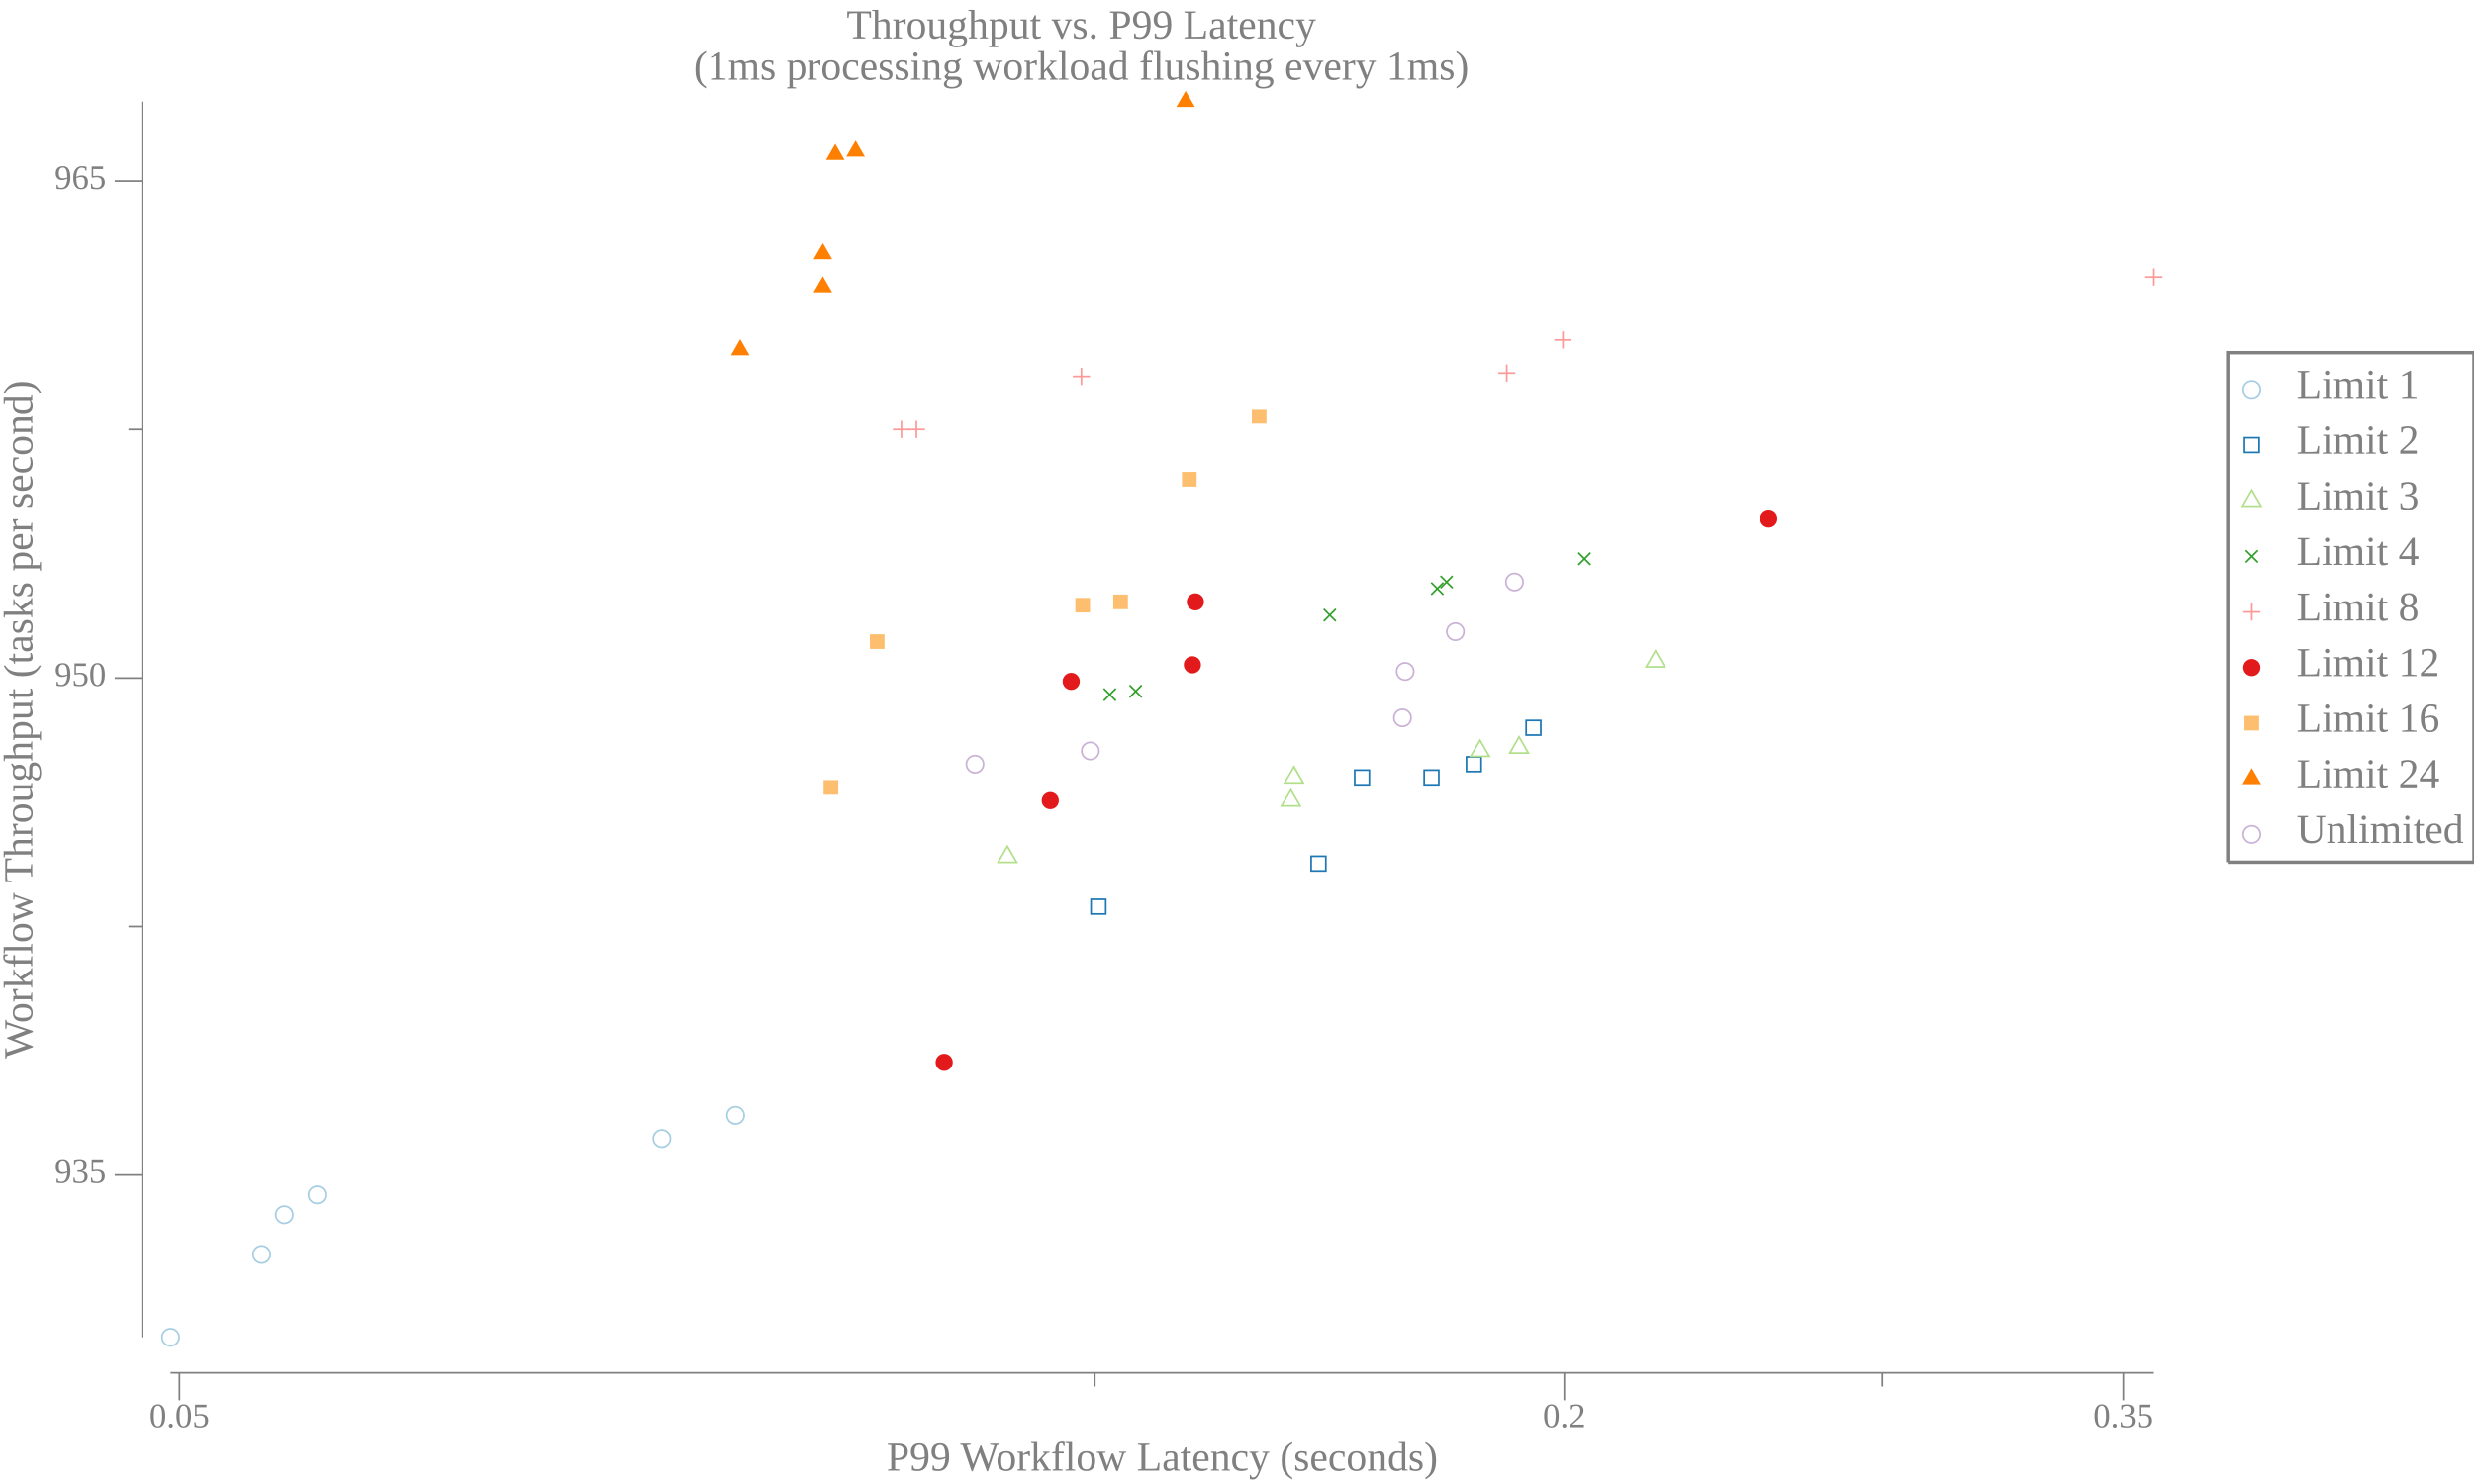
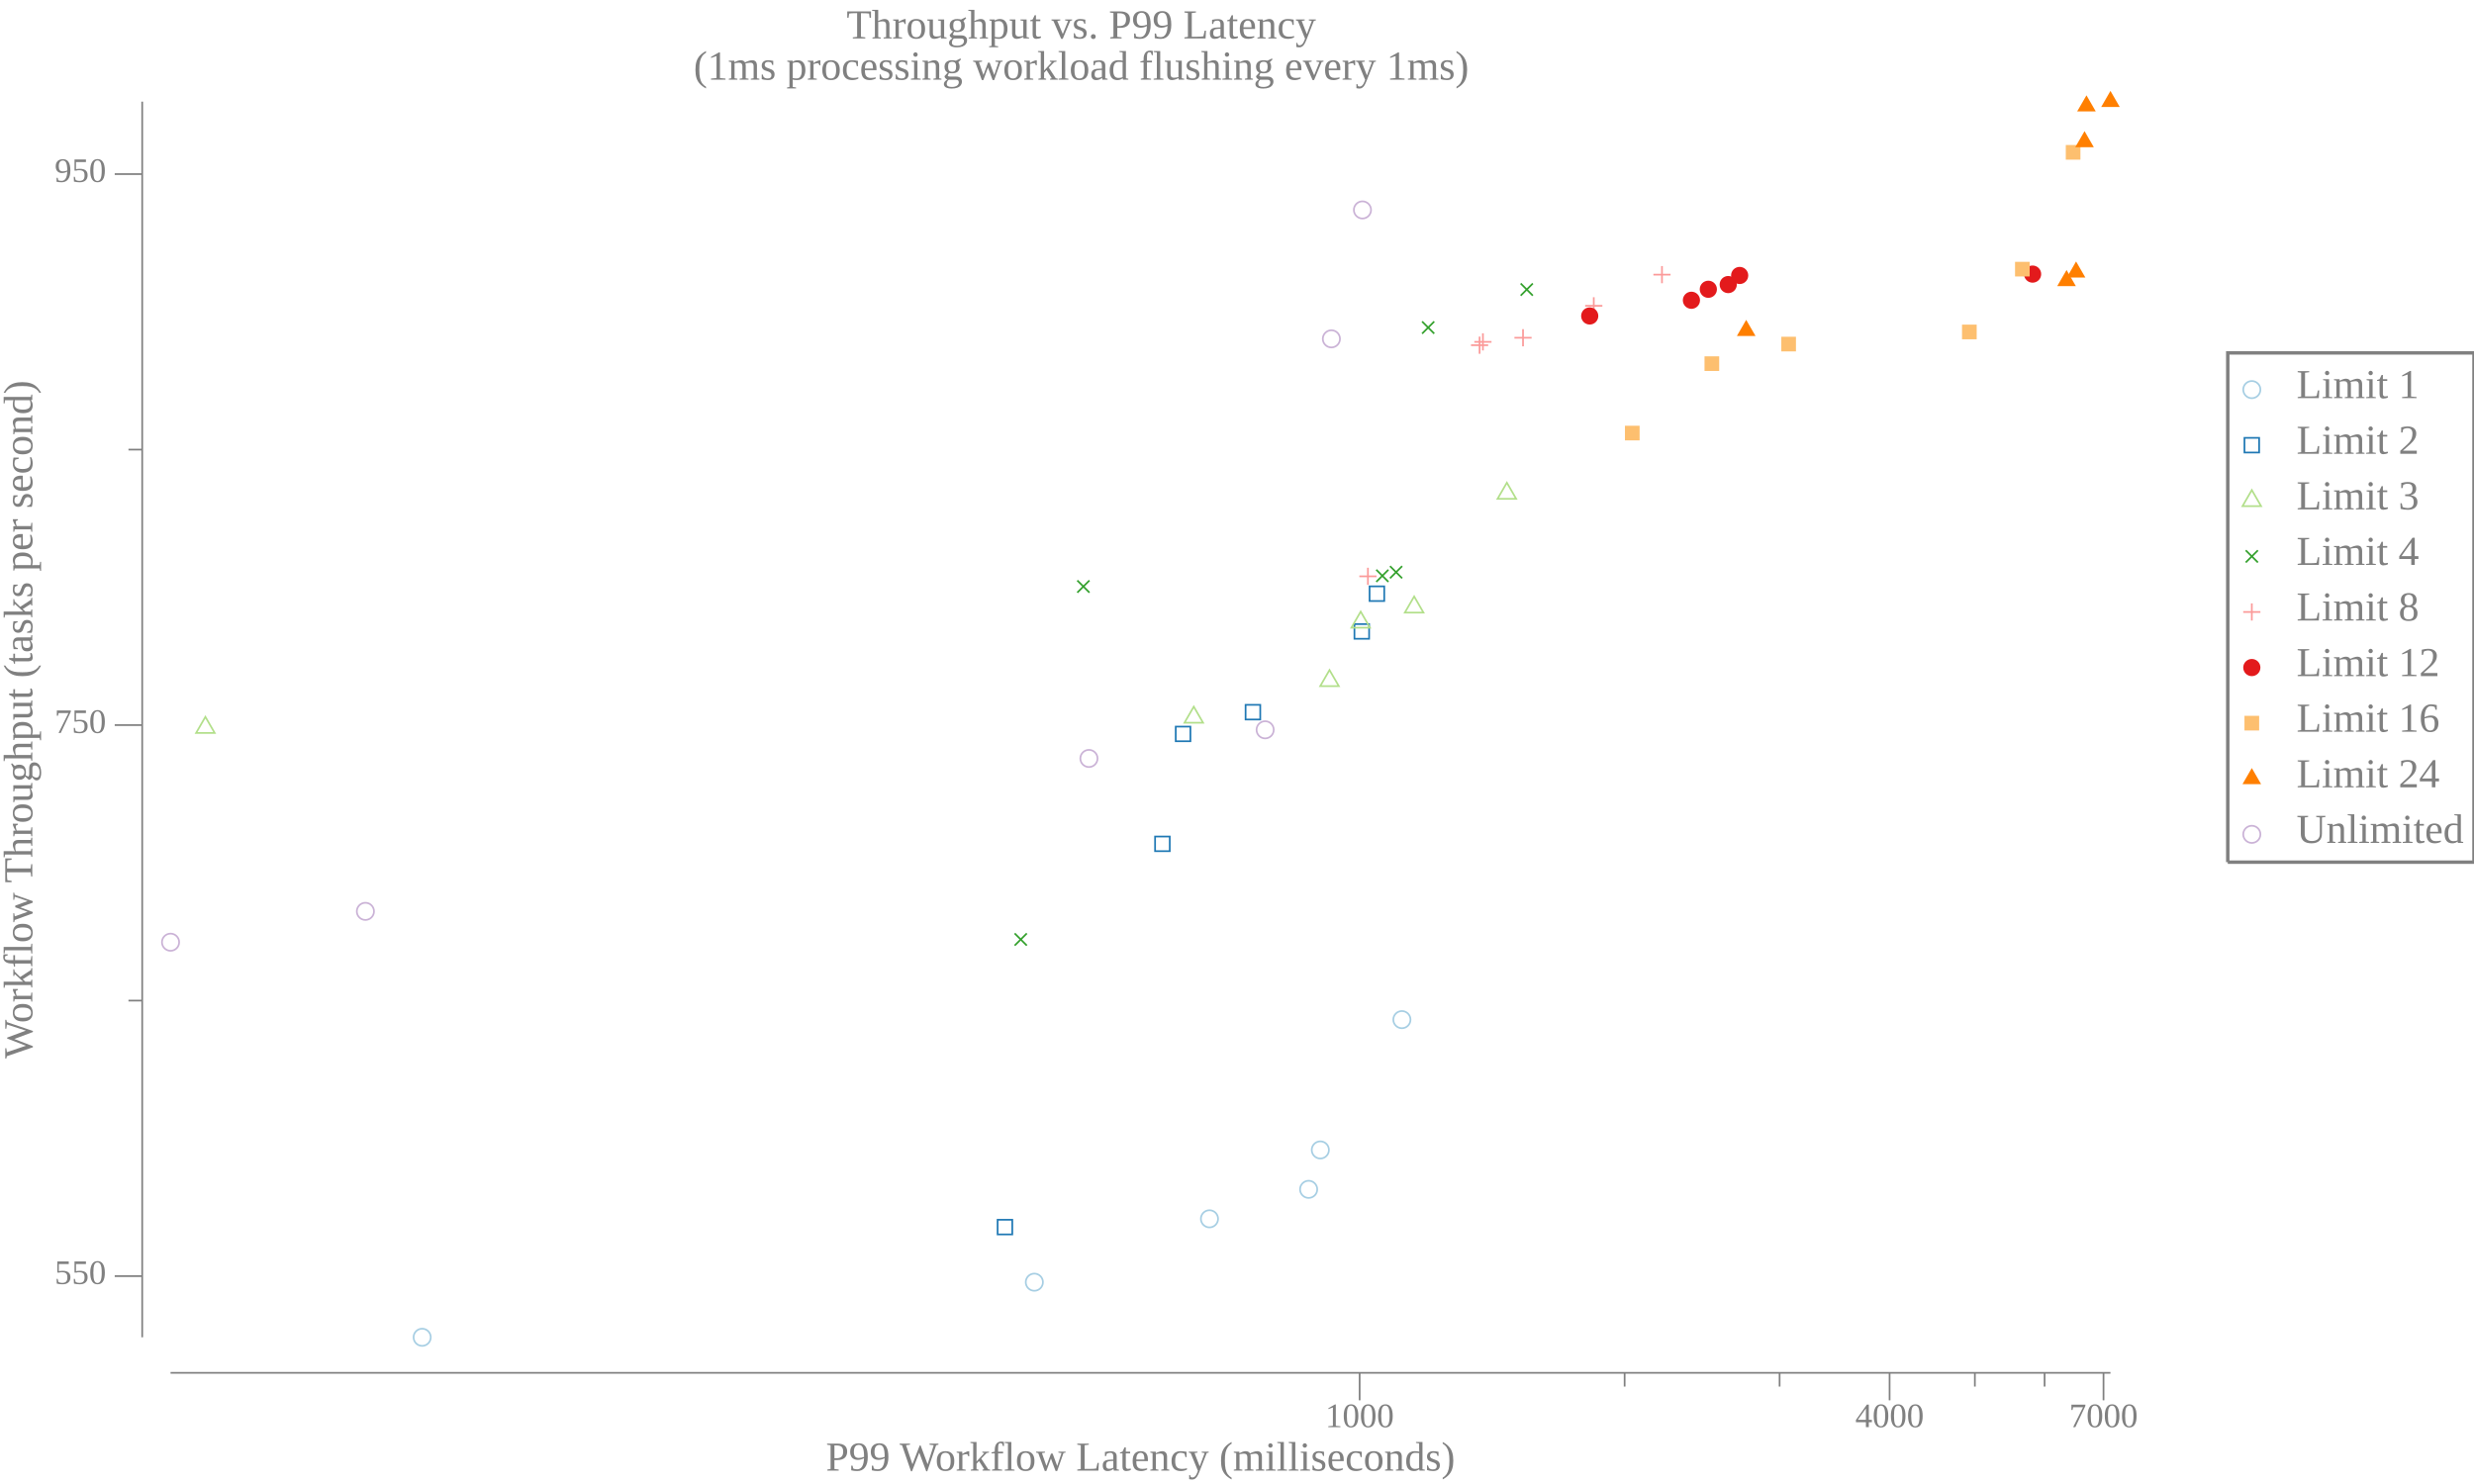
<svg xmlns="http://www.w3.org/2000/svg" width="720pt" height="432pt" viewBox="0 0 720 432">
  <g transform="scale(1, -1) translate(0, -432)">
    <path d="M657.84,318.58A2.5,2.5 0 1 1 652.84,318.58A2.5,2.5 0 1 1 657.84,318.58Z" style="fill:none;stroke:#A6CEE3;stroke-width:0.5" />
    <text x="668.34" y="-316.1" transform="scale(1, -1)" style="font-family:Liberation Serif;font-variant:normal;font-weight:normal;font-style:normal;font-size:12px;fill:#808080">Limit 1</text>
    <path d="M653.2,300.27L657.47,300.27L657.47,304.54L653.2,304.54Z" style="fill:none;stroke:#1F78B4;stroke-width:0.5" />
    <text x="668.34" y="-299.91" transform="scale(1, -1)" style="font-family:Liberation Serif;font-variant:normal;font-weight:normal;font-style:normal;font-size:12px;fill:#808080">Limit 2</text>
    <path d="M655.34,289.34L652.63,284.66L658.04,284.66Z" style="fill:none;stroke:#B2DF8A;stroke-width:0.5" />
    <text x="668.34" y="-283.73" transform="scale(1, -1)" style="font-family:Liberation Serif;font-variant:normal;font-weight:normal;font-style:normal;font-size:12px;fill:#808080">Limit 3</text>
    <path d="M653.57,268.27L657.11,271.8" style="fill:none;stroke:#33A02C;stroke-width:0.5" />
    <path d="M653.57,271.8L657.11,268.27" style="fill:none;stroke:#33A02C;stroke-width:0.5" />
    <text x="668.34" y="-267.55" transform="scale(1, -1)" style="font-family:Liberation Serif;font-variant:normal;font-weight:normal;font-style:normal;font-size:12px;fill:#808080">Limit 4</text>
    <path d="M655.34,256.35L655.34,251.35" style="fill:none;stroke:#FB9A99;stroke-width:0.5" />
    <path d="M652.84,253.85L657.84,253.85" style="fill:none;stroke:#FB9A99;stroke-width:0.5" />
    <text x="668.34" y="-251.36" transform="scale(1, -1)" style="font-family:Liberation Serif;font-variant:normal;font-weight:normal;font-style:normal;font-size:12px;fill:#808080">Limit 8</text>
    <path d="M657.84,237.67A2.5,2.5 0 1 1 652.84,237.67A2.5,2.5 0 1 1 657.84,237.67Z" style="fill:#E31A1C" />
    <text x="668.34" y="-235.18" transform="scale(1, -1)" style="font-family:Liberation Serif;font-variant:normal;font-weight:normal;font-style:normal;font-size:12px;fill:#808080">Limit 12</text>
    <path d="M653.2,219.35L657.47,219.35L657.47,223.62L653.2,223.62Z" style="fill:#FDBF6F" />
    <text x="668.34" y="-219" transform="scale(1, -1)" style="font-family:Liberation Serif;font-variant:normal;font-weight:normal;font-style:normal;font-size:12px;fill:#808080">Limit 16</text>
    <path d="M655.34,208.42L652.63,203.74L658.04,203.74Z" style="fill:#FF7F00" />
    <text x="668.34" y="-202.81" transform="scale(1, -1)" style="font-family:Liberation Serif;font-variant:normal;font-weight:normal;font-style:normal;font-size:12px;fill:#808080">Limit 24</text>
    <path d="M657.84,189.12A2.5,2.5 0 1 1 652.84,189.12A2.5,2.5 0 1 1 657.84,189.12Z" style="fill:none;stroke:#CAB2D6;stroke-width:0.5" />
    <text x="668.34" y="-186.63" transform="scale(1, -1)" style="font-family:Liberation Serif;font-variant:normal;font-weight:normal;font-style:normal;font-size:12px;fill:#808080">Unlimited</text>
    <path d="M648.34,181.02L648.34,329.27L720,329.27L720,181.02L648.34,181.02" style="fill:none;stroke:#808080" />
    <path d="M0,0L629.34,0L629.34,432L0,432Z" style="fill:#-8000000000000000-8000000000000000-8000000000000000;fill-opacity:0" />
    <text x="246.35" y="-420.81" transform="scale(1, -1)" style="font-family:Liberation Serif;font-variant:normal;font-weight:normal;font-style:normal;font-size:12px;fill:#808080">Throughput vs. P99 Latency</text>
    <text x="201.86" y="-408.81" transform="scale(1, -1)" style="font-family:Liberation Serif;font-variant:normal;font-weight:normal;font-style:normal;font-size:12px;fill:#808080">(1ms processing workload flushing every 1ms)</text>
-     <text x="258.02" y="-3.902" transform="scale(1, -1)" style="font-family:Liberation Serif;font-variant:normal;font-weight:normal;font-style:normal;font-size:12px;fill:#808080">P99 Workflow Latency (seconds)</text>
-     <text x="43.471" y="-16.541" transform="scale(1, -1)" style="font-family:Liberation Serif;font-variant:normal;font-weight:normal;font-style:normal;font-size:10px;fill:#808080">0.05</text>
-     <text x="449.01" y="-16.541" transform="scale(1, -1)" style="font-family:Liberation Serif;font-variant:normal;font-weight:normal;font-style:normal;font-size:10px;fill:#808080">0.2</text>
-     <text x="609.2" y="-16.541" transform="scale(1, -1)" style="font-family:Liberation Serif;font-variant:normal;font-weight:normal;font-style:normal;font-size:10px;fill:#808080">0.35</text>
-     <path d="M52.221,24.363L52.221,32.363" style="fill:none;stroke:#808080;stroke-width:0.5" />
-     <path d="M455.26,24.363L455.26,32.363" style="fill:none;stroke:#808080;stroke-width:0.5" />
-     <path d="M617.95,24.363L617.95,32.363" style="fill:none;stroke:#808080;stroke-width:0.5" />
-     <path d="M318.61,28.363L318.61,32.363" style="fill:none;stroke:#808080;stroke-width:0.5" />
-     <path d="M547.84,28.363L547.84,32.363" style="fill:none;stroke:#808080;stroke-width:0.5" />
-     <path d="M49.635,32.363L626.84,32.363" style="fill:none;stroke:#808080;stroke-width:0.5" />
+     <text x="240.36" y="-3.902" transform="scale(1, -1)" style="font-family:Liberation Serif;font-variant:normal;font-weight:normal;font-style:normal;font-size:12px;fill:#808080">P99 Workflow Latency (milliseconds)</text>
+     <text x="385.69" y="-16.541" transform="scale(1, -1)" style="font-family:Liberation Serif;font-variant:normal;font-weight:normal;font-style:normal;font-size:10px;fill:#808080">1000</text>
+     <text x="539.92" y="-16.541" transform="scale(1, -1)" style="font-family:Liberation Serif;font-variant:normal;font-weight:normal;font-style:normal;font-size:10px;fill:#808080">4000</text>
+     <text x="602.18" y="-16.541" transform="scale(1, -1)" style="font-family:Liberation Serif;font-variant:normal;font-weight:normal;font-style:normal;font-size:10px;fill:#808080">7000</text>
+     <path d="M395.69,24.363L395.69,32.363" style="fill:none;stroke:#808080;stroke-width:0.5" />
+     <path d="M549.92,24.363L549.92,32.363" style="fill:none;stroke:#808080;stroke-width:0.5" />
+     <path d="M612.18,24.363L612.18,32.363" style="fill:none;stroke:#808080;stroke-width:0.5" />
+     <path d="M472.81,28.363L472.81,32.363" style="fill:none;stroke:#808080;stroke-width:0.5" />
+     <path d="M517.91,28.363L517.91,32.363" style="fill:none;stroke:#808080;stroke-width:0.5" />
+     <path d="M574.74,28.363L574.74,32.363" style="fill:none;stroke:#808080;stroke-width:0.5" />
+     <path d="M595.03,28.363L595.03,32.363" style="fill:none;stroke:#808080;stroke-width:0.5" />
+     <path d="M49.635,32.363L614.2,32.363" style="fill:none;stroke:#808080;stroke-width:0.5" />
    <g transform="rotate(90)">
      <text x="123.84" y="9.387" transform="scale(1, -1)" style="font-family:Liberation Serif;font-variant:normal;font-weight:normal;font-style:normal;font-size:12px;fill:#808080">Workflow Throughput (tasks per second)</text>
    </g>
-     <text x="15.885" y="-87.677" transform="scale(1, -1)" style="font-family:Liberation Serif;font-variant:normal;font-weight:normal;font-style:normal;font-size:10px;fill:#808080">935</text>
-     <text x="15.885" y="-232.33" transform="scale(1, -1)" style="font-family:Liberation Serif;font-variant:normal;font-weight:normal;font-style:normal;font-size:10px;fill:#808080">950</text>
-     <text x="15.885" y="-376.98" transform="scale(1, -1)" style="font-family:Liberation Serif;font-variant:normal;font-weight:normal;font-style:normal;font-size:10px;fill:#808080">965</text>
-     <path d="M33.385,89.962L41.385,89.962" style="fill:none;stroke:#808080;stroke-width:0.5" />
-     <path d="M33.385,234.61L41.385,234.61" style="fill:none;stroke:#808080;stroke-width:0.5" />
-     <path d="M33.385,379.27L41.385,379.27" style="fill:none;stroke:#808080;stroke-width:0.5" />
-     <path d="M37.385,162.29L41.385,162.29" style="fill:none;stroke:#808080;stroke-width:0.5" />
-     <path d="M37.385,306.94L41.385,306.94" style="fill:none;stroke:#808080;stroke-width:0.5" />
+     <text x="15.885" y="-58.229" transform="scale(1, -1)" style="font-family:Liberation Serif;font-variant:normal;font-weight:normal;font-style:normal;font-size:10px;fill:#808080">550</text>
+     <text x="15.885" y="-218.63" transform="scale(1, -1)" style="font-family:Liberation Serif;font-variant:normal;font-weight:normal;font-style:normal;font-size:10px;fill:#808080">750</text>
+     <text x="15.885" y="-379.03" transform="scale(1, -1)" style="font-family:Liberation Serif;font-variant:normal;font-weight:normal;font-style:normal;font-size:10px;fill:#808080">950</text>
+     <path d="M33.385,60.514L41.385,60.514" style="fill:none;stroke:#808080;stroke-width:0.5" />
+     <path d="M33.385,220.92L41.385,220.92" style="fill:none;stroke:#808080;stroke-width:0.5" />
+     <path d="M33.385,381.32L41.385,381.32" style="fill:none;stroke:#808080;stroke-width:0.5" />
+     <path d="M37.385,140.72L41.385,140.72" style="fill:none;stroke:#808080;stroke-width:0.5" />
+     <path d="M37.385,301.12L41.385,301.12" style="fill:none;stroke:#808080;stroke-width:0.5" />
    <path d="M41.385,42.709L41.385,402.41" style="fill:none;stroke:#808080;stroke-width:0.5" />
-     <path d="M52.135,42.709A2.5,2.5 0 1 1 47.135,42.709A2.5,2.5 0 1 1 52.135,42.709Z" style="fill:none;stroke:#A6CEE3;stroke-width:0.5" />
-     <path d="M78.661,66.818A2.5,2.5 0 1 1 73.661,66.818A2.5,2.5 0 1 1 78.661,66.818Z" style="fill:none;stroke:#A6CEE3;stroke-width:0.5" />
-     <path d="M85.248,78.39A2.5,2.5 0 1 1 80.248,78.39A2.5,2.5 0 1 1 85.248,78.39Z" style="fill:none;stroke:#A6CEE3;stroke-width:0.5" />
-     <path d="M94.777,84.176A2.5,2.5 0 1 1 89.777,84.176A2.5,2.5 0 1 1 94.777,84.176Z" style="fill:none;stroke:#A6CEE3;stroke-width:0.5" />
-     <path d="M195.12,100.57A2.5,2.5 0 1 1 190.12,100.57A2.5,2.5 0 1 1 195.12,100.57Z" style="fill:none;stroke:#A6CEE3;stroke-width:0.5" />
-     <path d="M216.58,107.32A2.5,2.5 0 1 1 211.58,107.32A2.5,2.5 0 1 1 216.58,107.32Z" style="fill:none;stroke:#A6CEE3;stroke-width:0.5" />
-     <path d="M317.53,165.94L321.8,165.94L321.8,170.21L317.53,170.21Z" style="fill:none;stroke:#1F78B4;stroke-width:0.5" />
-     <path d="M381.58,178.48L385.85,178.48L385.85,182.75L381.58,182.75Z" style="fill:none;stroke:#1F78B4;stroke-width:0.5" />
-     <path d="M394.26,203.55L398.52,203.55L398.52,207.82L394.26,207.82Z" style="fill:none;stroke:#1F78B4;stroke-width:0.5" />
-     <path d="M414.47,203.55L418.74,203.55L418.74,207.82L414.47,207.82Z" style="fill:none;stroke:#1F78B4;stroke-width:0.5" />
-     <path d="M426.79,207.41L431.06,207.41L431.06,211.68L426.79,211.68Z" style="fill:none;stroke:#1F78B4;stroke-width:0.5" />
-     <path d="M444.15,218.02L448.42,218.02L448.42,222.28L444.15,222.28Z" style="fill:none;stroke:#1F78B4;stroke-width:0.5" />
-     <path d="M293.17,185.66L290.47,180.98L295.88,180.98Z" style="fill:none;stroke:#B2DF8A;stroke-width:0.5" />
-     <path d="M375.68,202.06L372.97,197.37L378.38,197.37Z" style="fill:none;stroke:#B2DF8A;stroke-width:0.5" />
-     <path d="M376.57,208.81L373.86,204.12L379.27,204.12Z" style="fill:none;stroke:#B2DF8A;stroke-width:0.5" />
-     <path d="M430.72,216.52L428.01,211.84L433.42,211.84Z" style="fill:none;stroke:#B2DF8A;stroke-width:0.5" />
-     <path d="M442.09,217.49L439.39,212.8L444.8,212.8Z" style="fill:none;stroke:#B2DF8A;stroke-width:0.5" />
-     <path d="M481.78,242.56L479.07,237.87L484.48,237.87Z" style="fill:none;stroke:#B2DF8A;stroke-width:0.5" />
-     <path d="M321.21,228.03L324.75,231.56" style="fill:none;stroke:#33A02C;stroke-width:0.5" />
-     <path d="M321.21,231.56L324.75,228.03" style="fill:none;stroke:#33A02C;stroke-width:0.5" />
-     <path d="M328.75,228.99L332.28,232.53" style="fill:none;stroke:#33A02C;stroke-width:0.5" />
-     <path d="M328.75,232.53L332.28,228.99" style="fill:none;stroke:#33A02C;stroke-width:0.5" />
-     <path d="M385.24,251.17L388.77,254.71" style="fill:none;stroke:#33A02C;stroke-width:0.5" />
-     <path d="M385.24,254.71L388.77,251.17" style="fill:none;stroke:#33A02C;stroke-width:0.5" />
-     <path d="M416.52,258.88L420.06,262.42" style="fill:none;stroke:#33A02C;stroke-width:0.5" />
-     <path d="M416.52,262.42L420.06,258.88" style="fill:none;stroke:#33A02C;stroke-width:0.5" />
-     <path d="M419.24,260.81L422.77,264.35" style="fill:none;stroke:#33A02C;stroke-width:0.5" />
-     <path d="M419.24,264.35L422.77,260.81" style="fill:none;stroke:#33A02C;stroke-width:0.5" />
-     <path d="M459.34,267.56L462.88,271.1" style="fill:none;stroke:#33A02C;stroke-width:0.5" />
-     <path d="M459.34,271.1L462.88,267.56" style="fill:none;stroke:#33A02C;stroke-width:0.5" />
-     <path d="M262.35,309.44L262.35,304.44" style="fill:none;stroke:#FB9A99;stroke-width:0.5" />
-     <path d="M259.85,306.94L264.85,306.94" style="fill:none;stroke:#FB9A99;stroke-width:0.5" />
-     <path d="M266.7,309.44L266.7,304.44" style="fill:none;stroke:#FB9A99;stroke-width:0.5" />
-     <path d="M264.2,306.94L269.2,306.94" style="fill:none;stroke:#FB9A99;stroke-width:0.5" />
-     <path d="M314.72,324.87L314.72,319.87" style="fill:none;stroke:#FB9A99;stroke-width:0.5" />
-     <path d="M312.22,322.37L317.22,322.37" style="fill:none;stroke:#FB9A99;stroke-width:0.5" />
-     <path d="M438.5,325.84L438.5,320.84" style="fill:none;stroke:#FB9A99;stroke-width:0.5" />
-     <path d="M436,323.34L441,323.34" style="fill:none;stroke:#FB9A99;stroke-width:0.5" />
-     <path d="M454.87,335.48L454.87,330.48" style="fill:none;stroke:#FB9A99;stroke-width:0.5" />
-     <path d="M452.37,332.98L457.37,332.98" style="fill:none;stroke:#FB9A99;stroke-width:0.5" />
-     <path d="M626.84,353.8L626.84,348.8" style="fill:none;stroke:#FB9A99;stroke-width:0.5" />
-     <path d="M624.34,351.3L629.34,351.3" style="fill:none;stroke:#FB9A99;stroke-width:0.5" />
-     <path d="M277.28,122.75A2.5,2.5 0 1 1 272.28,122.75A2.5,2.5 0 1 1 277.28,122.75Z" style="fill:#E31A1C" />
-     <path d="M308.15,198.93A2.5,2.5 0 1 1 303.15,198.93A2.5,2.5 0 1 1 308.15,198.93Z" style="fill:#E31A1C" />
-     <path d="M314.25,233.65A2.5,2.5 0 1 1 309.25,233.65A2.5,2.5 0 1 1 314.25,233.65Z" style="fill:#E31A1C" />
-     <path d="M349.51,238.47A2.5,2.5 0 1 1 344.51,238.47A2.5,2.5 0 1 1 349.51,238.47Z" style="fill:#E31A1C" />
-     <path d="M350.38,256.8A2.5,2.5 0 1 1 345.38,256.8A2.5,2.5 0 1 1 350.38,256.8Z" style="fill:#E31A1C" />
-     <path d="M517.25,280.9A2.5,2.5 0 1 1 512.25,280.9A2.5,2.5 0 1 1 517.25,280.9Z" style="fill:#E31A1C" />
-     <path d="M239.68,200.66L243.95,200.66L243.95,204.93L239.68,204.93Z" style="fill:#FDBF6F" />
-     <path d="M253.15,243.09L257.42,243.09L257.42,247.36L253.15,247.36Z" style="fill:#FDBF6F" />
-     <path d="M312.95,253.7L317.22,253.7L317.22,257.96L312.95,257.96Z" style="fill:#FDBF6F" />
-     <path d="M323.98,254.66L328.25,254.66L328.25,258.93L323.98,258.93Z" style="fill:#FDBF6F" />
-     <path d="M343.98,290.34L348.25,290.34L348.25,294.61L343.98,294.61Z" style="fill:#FDBF6F" />
-     <path d="M364.32,308.66L368.59,308.66L368.59,312.93L364.32,312.93Z" style="fill:#FDBF6F" />
-     <path d="M215.42,333.21L212.72,328.52L218.13,328.52Z" style="fill:#FF7F00" />
-     <path d="M239.47,351.53L236.77,346.85L242.18,346.85Z" style="fill:#FF7F00" />
-     <path d="M239.48,361.18L236.77,356.49L242.18,356.49Z" style="fill:#FF7F00" />
-     <path d="M243.08,390.11L240.38,385.42L245.79,385.42Z" style="fill:#FF7F00" />
-     <path d="M249,391.07L246.29,386.38L251.7,386.38Z" style="fill:#FF7F00" />
-     <path d="M345.05,405.54L342.34,400.85L347.76,400.85Z" style="fill:#FF7F00" />
-     <path d="M286.25,209.54A2.5,2.5 0 1 1 281.25,209.54A2.5,2.5 0 1 1 286.25,209.54Z" style="fill:none;stroke:#CAB2D6;stroke-width:0.5" />
-     <path d="M319.82,213.4A2.5,2.5 0 1 1 314.82,213.4A2.5,2.5 0 1 1 319.82,213.4Z" style="fill:none;stroke:#CAB2D6;stroke-width:0.5" />
-     <path d="M410.66,223.04A2.5,2.5 0 1 1 405.66,223.04A2.5,2.5 0 1 1 410.66,223.04Z" style="fill:none;stroke:#CAB2D6;stroke-width:0.5" />
-     <path d="M411.44,236.54A2.5,2.5 0 1 1 406.44,236.54A2.5,2.5 0 1 1 411.44,236.54Z" style="fill:none;stroke:#CAB2D6;stroke-width:0.5" />
-     <path d="M426.06,248.12A2.5,2.5 0 1 1 421.06,248.12A2.5,2.5 0 1 1 426.06,248.12Z" style="fill:none;stroke:#CAB2D6;stroke-width:0.5" />
-     <path d="M443.26,262.58A2.5,2.5 0 1 1 438.26,262.58A2.5,2.5 0 1 1 443.26,262.58Z" style="fill:none;stroke:#CAB2D6;stroke-width:0.5" />
+     <path d="M125.36,42.709A2.5,2.5 0 1 1 120.36,42.709A2.5,2.5 0 1 1 125.36,42.709Z" style="fill:none;stroke:#A6CEE3;stroke-width:0.5" />
+     <path d="M303.52,58.749A2.5,2.5 0 1 1 298.52,58.749A2.5,2.5 0 1 1 303.52,58.749Z" style="fill:none;stroke:#A6CEE3;stroke-width:0.5" />
+     <path d="M354.49,77.196A2.5,2.5 0 1 1 349.49,77.196A2.5,2.5 0 1 1 354.49,77.196Z" style="fill:none;stroke:#A6CEE3;stroke-width:0.5" />
+     <path d="M383.35,85.777A2.5,2.5 0 1 1 378.35,85.777A2.5,2.5 0 1 1 383.35,85.777Z" style="fill:none;stroke:#A6CEE3;stroke-width:0.5" />
+     <path d="M386.75,97.246A2.5,2.5 0 1 1 381.75,97.246A2.5,2.5 0 1 1 386.75,97.246Z" style="fill:none;stroke:#A6CEE3;stroke-width:0.5" />
+     <path d="M410.49,135.18A2.5,2.5 0 1 1 405.49,135.18A2.5,2.5 0 1 1 410.49,135.18Z" style="fill:none;stroke:#A6CEE3;stroke-width:0.5" />
+     <path d="M290.33,72.656L294.6,72.656L294.6,76.923L290.33,76.923Z" style="fill:none;stroke:#1F78B4;stroke-width:0.5" />
+     <path d="M336.16,184.22L340.43,184.22L340.43,188.48L336.16,188.48Z" style="fill:none;stroke:#1F78B4;stroke-width:0.5" />
+     <path d="M342.17,216.22L346.44,216.22L346.44,220.48L342.17,220.48Z" style="fill:none;stroke:#1F78B4;stroke-width:0.5" />
+     <path d="M362.5,222.55L366.77,222.55L366.77,226.82L362.5,226.82Z" style="fill:none;stroke:#1F78B4;stroke-width:0.5" />
+     <path d="M394.18,246.05L398.45,246.05L398.45,250.32L394.18,250.32Z" style="fill:none;stroke:#1F78B4;stroke-width:0.5" />
+     <path d="M398.58,257.04L402.85,257.04L402.85,261.31L398.58,261.31Z" style="fill:none;stroke:#1F78B4;stroke-width:0.5" />
+     <path d="M59.775,223.32L57.069,218.63L62.481,218.63Z" style="fill:none;stroke:#B2DF8A;stroke-width:0.5" />
+     <path d="M347.42,226.29L344.71,221.6L350.13,221.6Z" style="fill:none;stroke:#B2DF8A;stroke-width:0.5" />
+     <path d="M386.92,236.95L384.22,232.27L389.63,232.27Z" style="fill:none;stroke:#B2DF8A;stroke-width:0.5" />
+     <path d="M396,253.96L393.29,249.27L398.7,249.27Z" style="fill:none;stroke:#B2DF8A;stroke-width:0.5" />
+     <path d="M411.56,258.37L408.85,253.68L414.26,253.68Z" style="fill:none;stroke:#B2DF8A;stroke-width:0.5" />
+     <path d="M438.54,291.49L435.83,286.8L441.24,286.8Z" style="fill:none;stroke:#B2DF8A;stroke-width:0.5" />
+     <path d="M295.29,156.75L298.83,160.29" style="fill:none;stroke:#33A02C;stroke-width:0.5" />
+     <path d="M295.29,160.29L298.83,156.75" style="fill:none;stroke:#33A02C;stroke-width:0.5" />
+     <path d="M313.52,259.49L317.06,263.03" style="fill:none;stroke:#33A02C;stroke-width:0.5" />
+     <path d="M313.52,263.03L317.06,259.49" style="fill:none;stroke:#33A02C;stroke-width:0.5" />
+     <path d="M400.53,262.62L404.06,266.15" style="fill:none;stroke:#33A02C;stroke-width:0.5" />
+     <path d="M400.53,266.15L404.06,262.62" style="fill:none;stroke:#33A02C;stroke-width:0.5" />
+     <path d="M404.53,263.66L408.06,267.2" style="fill:none;stroke:#33A02C;stroke-width:0.5" />
+     <path d="M404.53,267.2L408.06,263.66" style="fill:none;stroke:#33A02C;stroke-width:0.5" />
+     <path d="M413.87,334.88L417.4,338.41" style="fill:none;stroke:#33A02C;stroke-width:0.5" />
+     <path d="M413.87,338.41L417.4,334.88" style="fill:none;stroke:#33A02C;stroke-width:0.5" />
+     <path d="M442.56,345.95L446.09,349.48" style="fill:none;stroke:#33A02C;stroke-width:0.5" />
+     <path d="M442.56,349.48L446.09,345.95" style="fill:none;stroke:#33A02C;stroke-width:0.5" />
+     <path d="M398.1,266.73L398.1,261.73" style="fill:none;stroke:#FB9A99;stroke-width:0.5" />
+     <path d="M395.6,264.23L400.6,264.23" style="fill:none;stroke:#FB9A99;stroke-width:0.5" />
+     <path d="M430.6,334.01L430.6,329.01" style="fill:none;stroke:#FB9A99;stroke-width:0.5" />
+     <path d="M428.1,331.51L433.1,331.51" style="fill:none;stroke:#FB9A99;stroke-width:0.5" />
+     <path d="M431.57,334.98L431.57,329.98" style="fill:none;stroke:#FB9A99;stroke-width:0.5" />
+     <path d="M429.07,332.48L434.07,332.48" style="fill:none;stroke:#FB9A99;stroke-width:0.5" />
+     <path d="M443.24,336.18L443.24,331.18" style="fill:none;stroke:#FB9A99;stroke-width:0.5" />
+     <path d="M440.74,333.68L445.74,333.68" style="fill:none;stroke:#FB9A99;stroke-width:0.5" />
+     <path d="M463.83,345.48L463.83,340.48" style="fill:none;stroke:#FB9A99;stroke-width:0.5" />
+     <path d="M461.33,342.98L466.33,342.98" style="fill:none;stroke:#FB9A99;stroke-width:0.5" />
+     <path d="M483.68,354.55L483.68,349.55" style="fill:none;stroke:#FB9A99;stroke-width:0.5" />
+     <path d="M481.18,352.05L486.18,352.05" style="fill:none;stroke:#FB9A99;stroke-width:0.5" />
+     <path d="M465.15,340.02A2.5,2.5 0 1 1 460.15,340.02A2.5,2.5 0 1 1 465.15,340.02Z" style="fill:#E31A1C" />
+     <path d="M494.75,344.59A2.5,2.5 0 1 1 489.75,344.59A2.5,2.5 0 1 1 494.75,344.59Z" style="fill:#E31A1C" />
+     <path d="M499.67,347.79A2.5,2.5 0 1 1 494.67,347.79A2.5,2.5 0 1 1 499.67,347.79Z" style="fill:#E31A1C" />
+     <path d="M505.46,349.16A2.5,2.5 0 1 1 500.46,349.16A2.5,2.5 0 1 1 505.46,349.16Z" style="fill:#E31A1C" />
+     <path d="M508.79,351.81A2.5,2.5 0 1 1 503.79,351.81A2.5,2.5 0 1 1 508.79,351.81Z" style="fill:#E31A1C" />
+     <path d="M594.04,352.21A2.5,2.5 0 1 1 589.04,352.21A2.5,2.5 0 1 1 594.04,352.21Z" style="fill:#E31A1C" />
+     <path d="M472.9,303.8L477.17,303.8L477.17,308.06L472.9,308.06Z" style="fill:#FDBF6F" />
+     <path d="M496.06,324.01L500.33,324.01L500.33,328.27L496.06,328.27Z" style="fill:#FDBF6F" />
+     <path d="M518.41,329.7L522.67,329.7L522.67,333.97L518.41,333.97Z" style="fill:#FDBF6F" />
+     <path d="M571,333.23L575.27,333.23L575.27,337.5L571,337.5Z" style="fill:#FDBF6F" />
+     <path d="M586.43,351.52L590.69,351.52L590.69,355.78L586.43,355.78Z" style="fill:#FDBF6F" />
+     <path d="M601.2,385.52L605.46,385.52L605.46,389.79L601.2,389.79Z" style="fill:#FDBF6F" />
+     <path d="M508.19,338.89L505.48,334.2L510.9,334.2Z" style="fill:#FF7F00" />
+     <path d="M601.42,353.41L598.71,348.72L604.12,348.72Z" style="fill:#FF7F00" />
+     <path d="M604.19,355.89L601.49,351.2L606.9,351.2Z" style="fill:#FF7F00" />
+     <path d="M606.66,393.83L603.95,389.14L609.36,389.14Z" style="fill:#FF7F00" />
+     <path d="M607.22,404.25L604.51,399.57L609.92,399.57Z" style="fill:#FF7F00" />
+     <path d="M614.2,405.54L611.5,400.85L616.91,400.85Z" style="fill:#FF7F00" />
+     <path d="M52.135,157.72A2.5,2.5 0 1 1 47.135,157.72A2.5,2.5 0 1 1 52.135,157.72Z" style="fill:none;stroke:#CAB2D6;stroke-width:0.5" />
+     <path d="M108.84,166.7A2.5,2.5 0 1 1 103.84,166.7A2.5,2.5 0 1 1 108.84,166.7Z" style="fill:none;stroke:#CAB2D6;stroke-width:0.5" />
+     <path d="M319.41,211.21A2.5,2.5 0 1 1 314.41,211.21A2.5,2.5 0 1 1 319.41,211.21Z" style="fill:none;stroke:#CAB2D6;stroke-width:0.5" />
+     <path d="M370.69,219.55A2.5,2.5 0 1 1 365.69,219.55A2.5,2.5 0 1 1 370.69,219.55Z" style="fill:none;stroke:#CAB2D6;stroke-width:0.5" />
+     <path d="M389.97,333.36A2.5,2.5 0 1 1 384.97,333.36A2.5,2.5 0 1 1 389.97,333.36Z" style="fill:none;stroke:#CAB2D6;stroke-width:0.5" />
+     <path d="M399.01,370.89A2.5,2.5 0 1 1 394.01,370.89A2.5,2.5 0 1 1 399.01,370.89Z" style="fill:none;stroke:#CAB2D6;stroke-width:0.5" />
  </g>
</svg>
